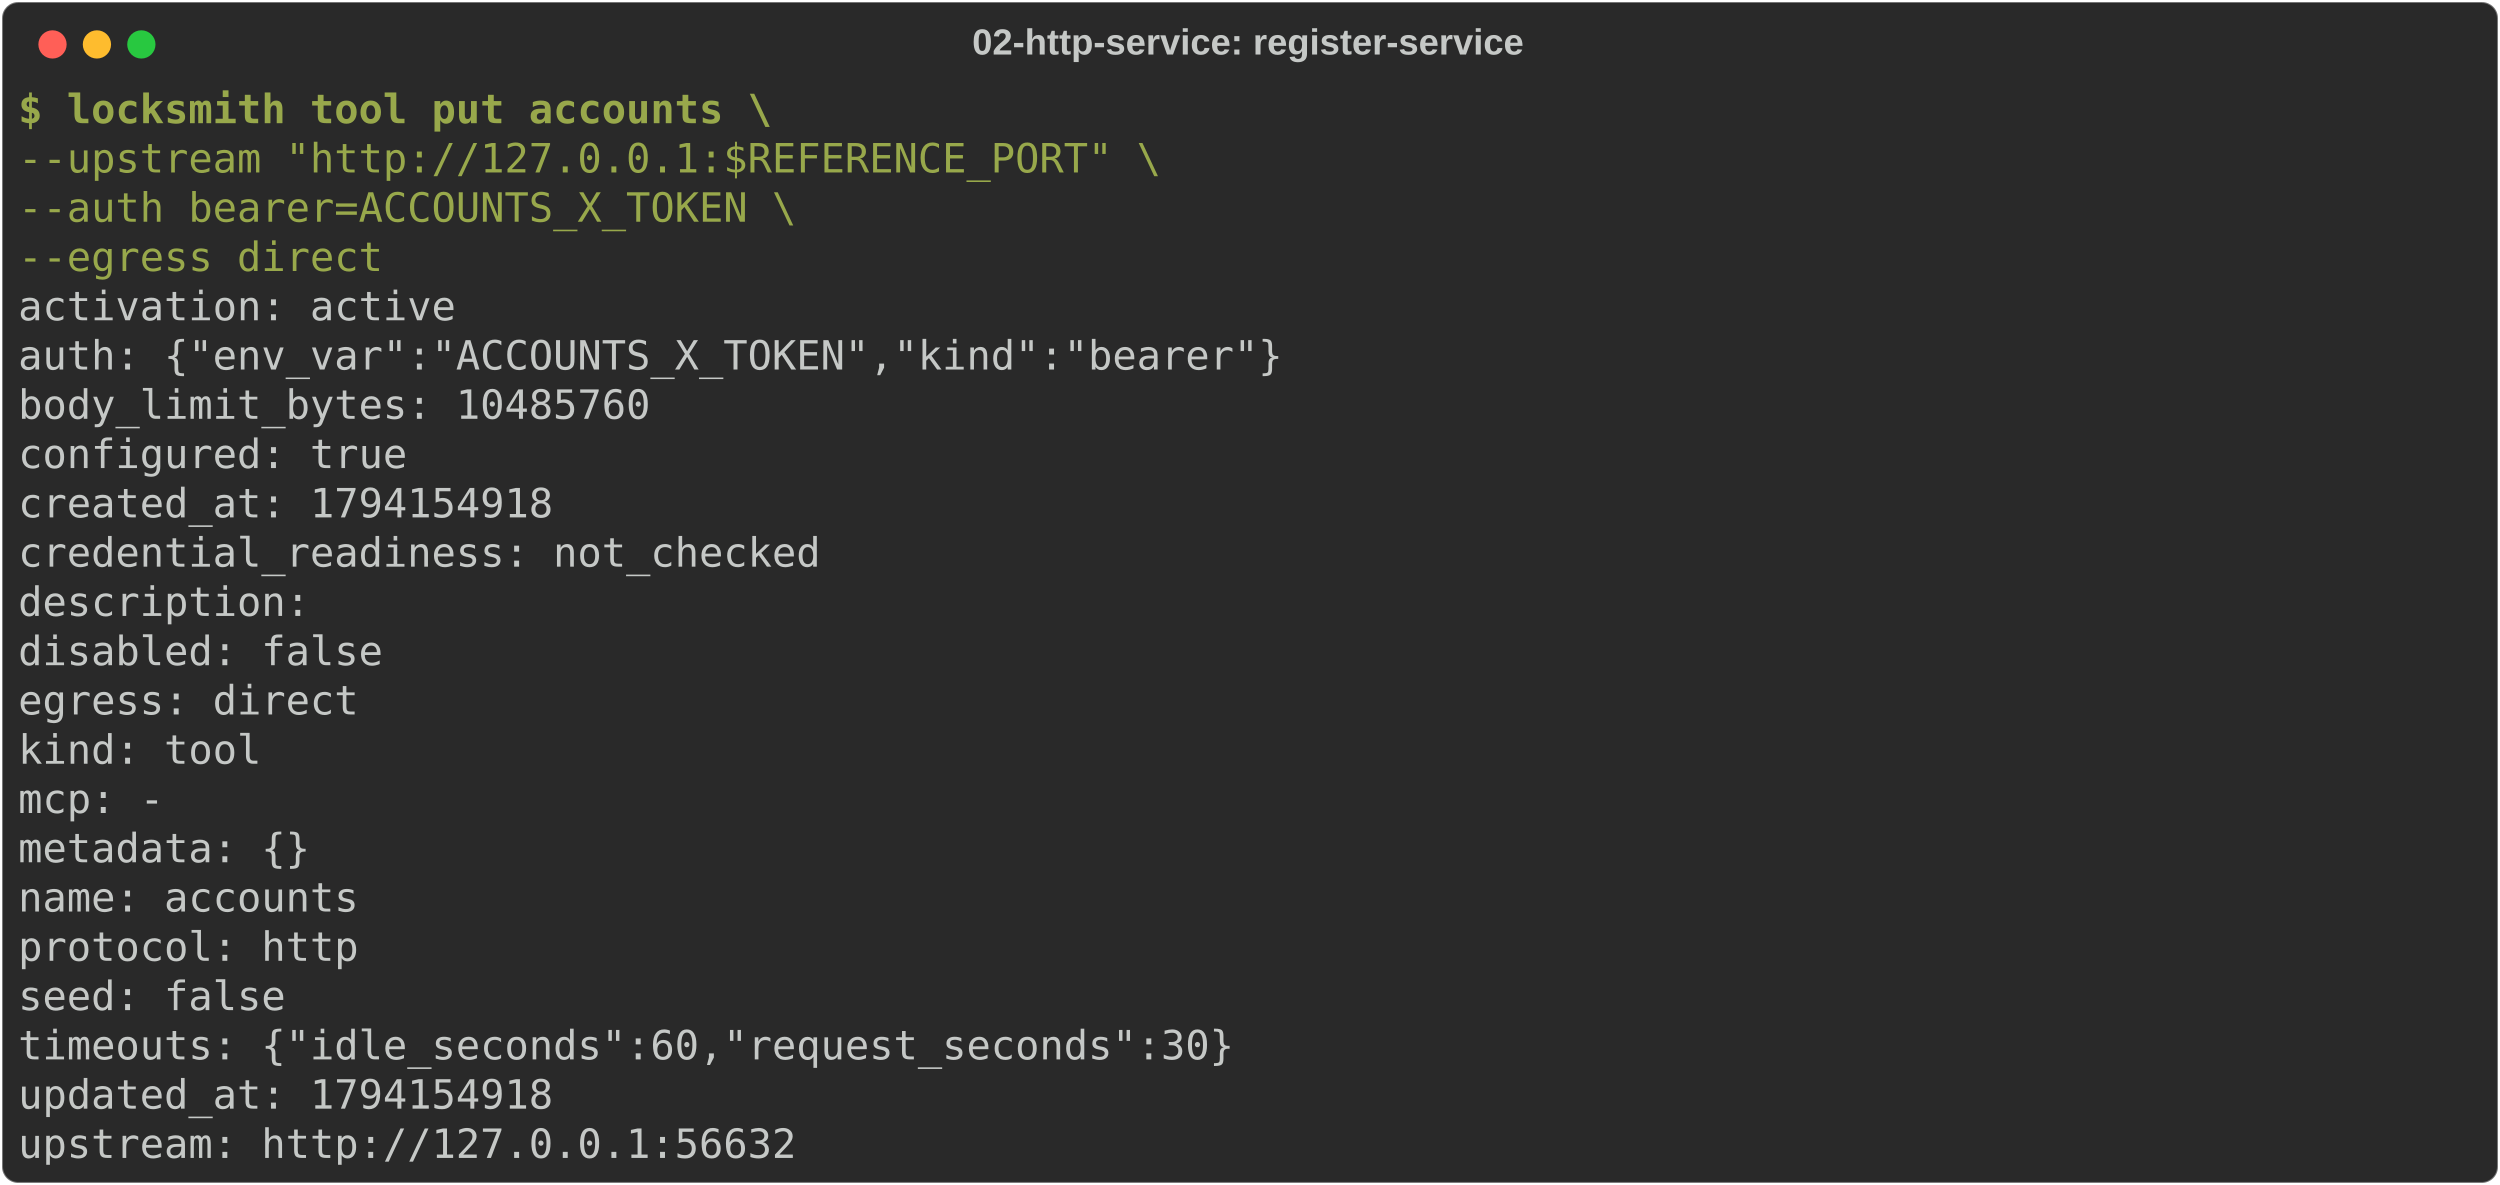
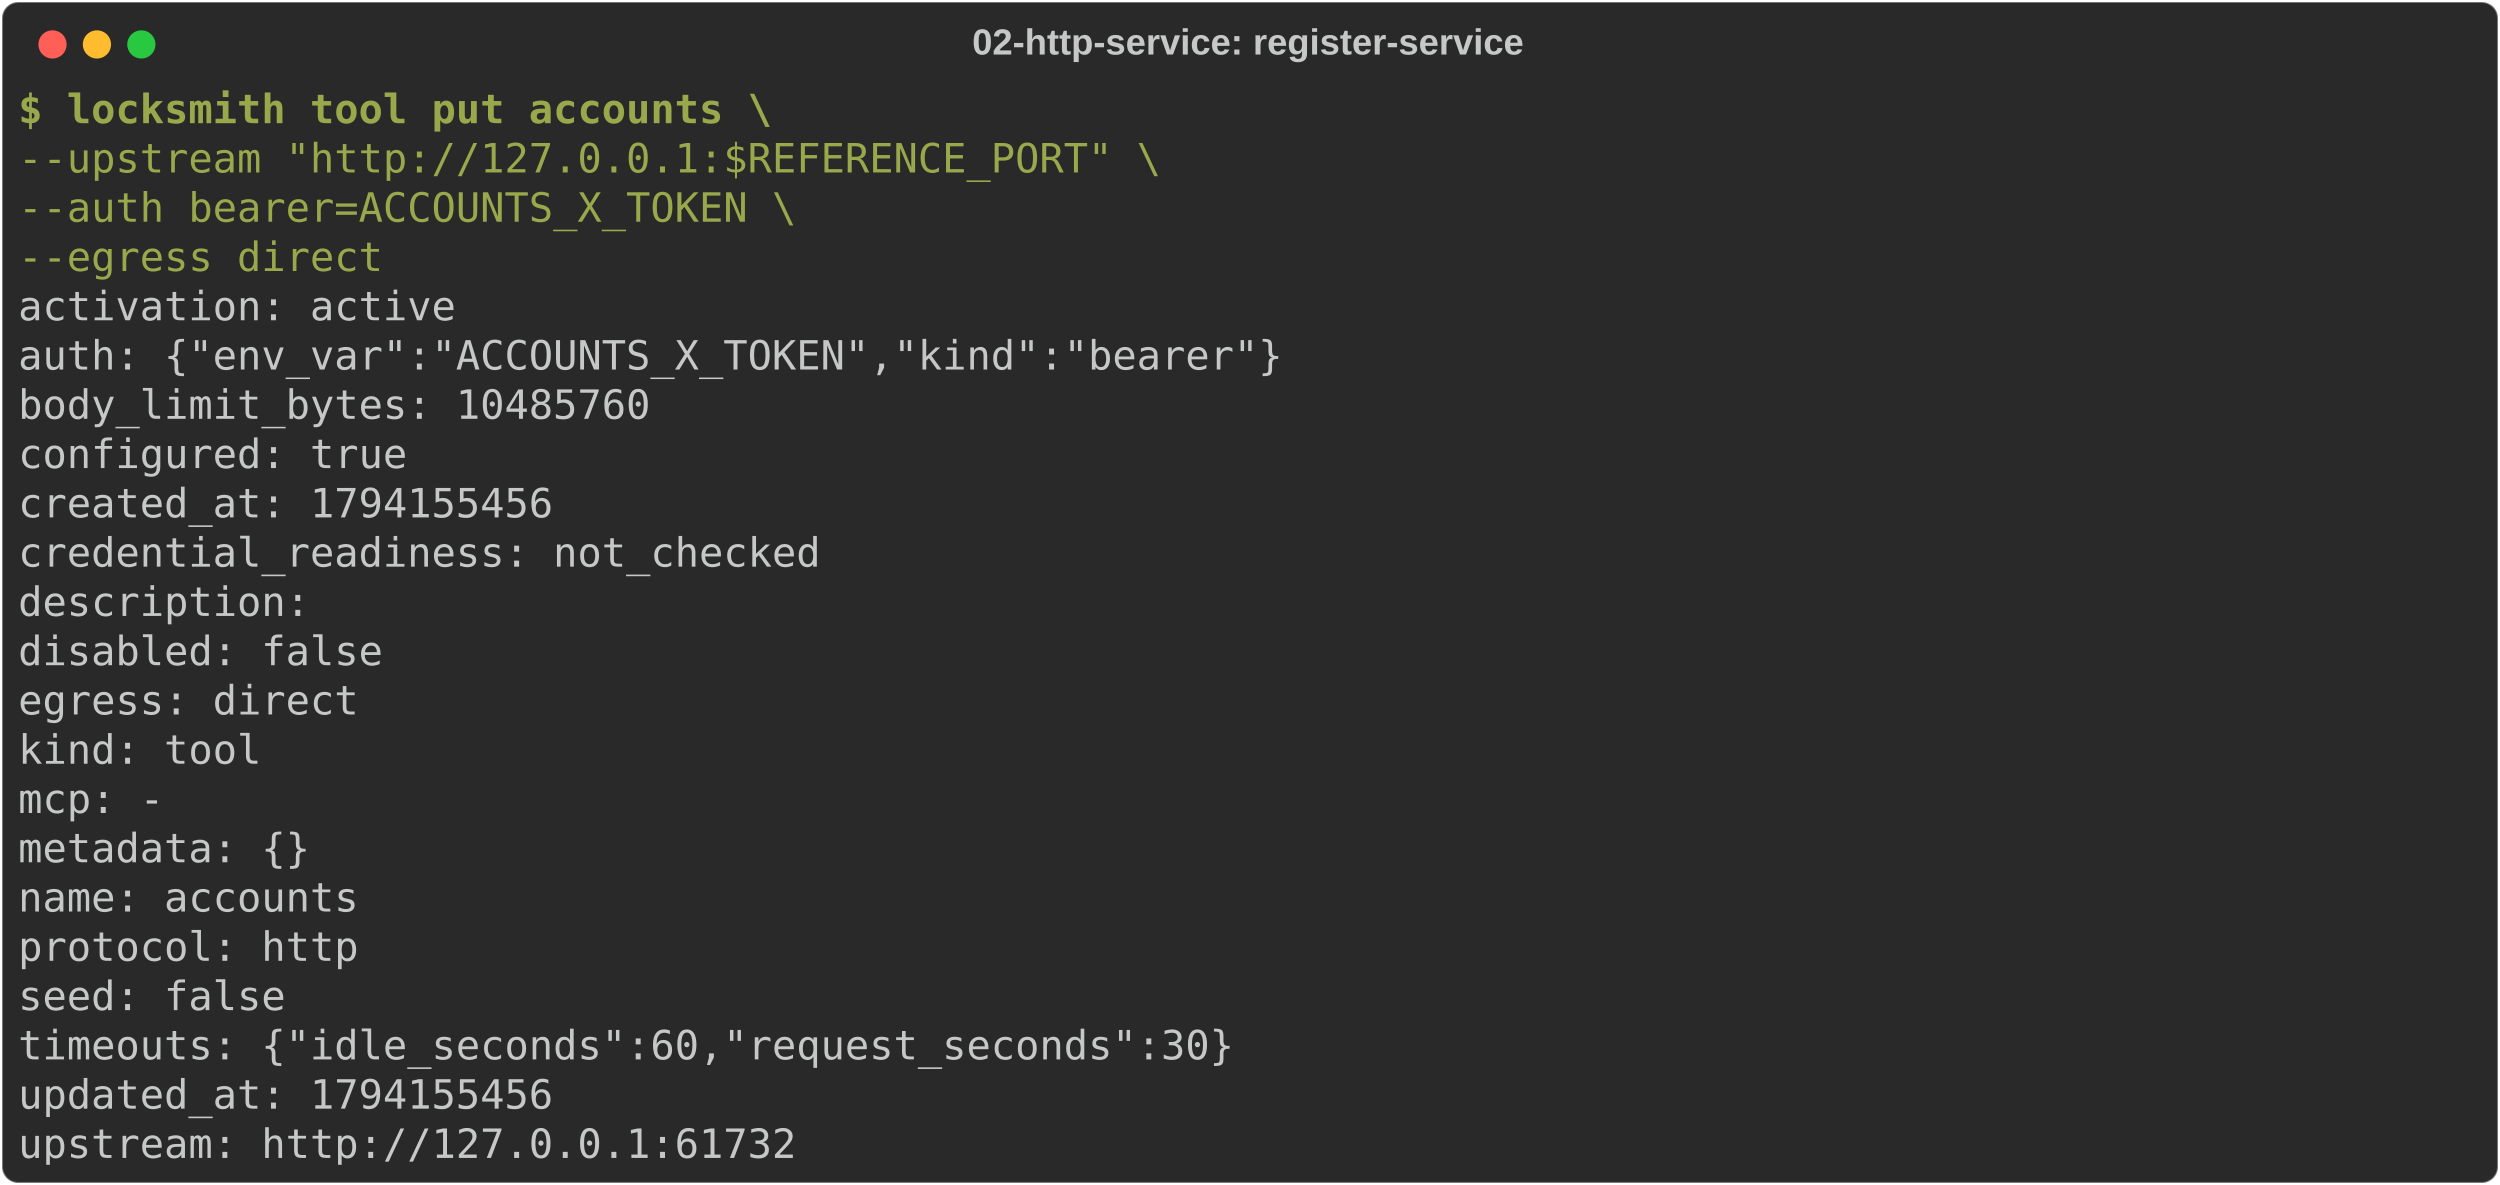
<svg xmlns="http://www.w3.org/2000/svg" class="rich-terminal" viewBox="0 0 1238 586.8">
  <style>

    @font-face {
        font-family: "Fira Code";
        src: local("FiraCode-Regular"),
                url("https://cdnjs.cloudflare.com/ajax/libs/firacode/6.2.0/woff2/FiraCode-Regular.woff2") format("woff2"),
                url("https://cdnjs.cloudflare.com/ajax/libs/firacode/6.2.0/woff/FiraCode-Regular.woff") format("woff");
        font-style: normal;
        font-weight: 400;
    }
    @font-face {
        font-family: "Fira Code";
        src: local("FiraCode-Bold"),
                url("https://cdnjs.cloudflare.com/ajax/libs/firacode/6.2.0/woff2/FiraCode-Bold.woff2") format("woff2"),
                url("https://cdnjs.cloudflare.com/ajax/libs/firacode/6.2.0/woff/FiraCode-Bold.woff") format("woff");
        font-style: bold;
        font-weight: 700;
    }

-     .terminal-1845933707-matrix {
+     .terminal-1741993604-matrix {
        font-family: Fira Code, monospace;
        font-size: 20px;
        line-height: 24.4px;
        font-variant-east-asian: full-width;
    }

-     .terminal-1845933707-title {
+     .terminal-1741993604-title {
        font-size: 18px;
        font-weight: bold;
        font-family: arial;
    }

-     .terminal-1845933707-r1 { fill: #98a84b;font-weight: bold }
- .terminal-1845933707-r2 { fill: #c5c8c6 }
- .terminal-1845933707-r3 { fill: #98a84b }
+     .terminal-1741993604-r1 { fill: #98a84b;font-weight: bold }
+ .terminal-1741993604-r2 { fill: #c5c8c6 }
+ .terminal-1741993604-r3 { fill: #98a84b }
    </style>
  <defs>
-     <clipPath id="terminal-1845933707-clip-terminal">
+     <clipPath id="terminal-1741993604-clip-terminal">
      <rect x="0" y="0" width="1219.0" height="535.8" />
    </clipPath>
-     <clipPath id="terminal-1845933707-line-0">
+     <clipPath id="terminal-1741993604-line-0">
      <rect x="0" y="1.5" width="1220" height="24.65" />
    </clipPath>
-     <clipPath id="terminal-1845933707-line-1">
+     <clipPath id="terminal-1741993604-line-1">
      <rect x="0" y="25.9" width="1220" height="24.65" />
    </clipPath>
-     <clipPath id="terminal-1845933707-line-2">
+     <clipPath id="terminal-1741993604-line-2">
      <rect x="0" y="50.3" width="1220" height="24.65" />
    </clipPath>
-     <clipPath id="terminal-1845933707-line-3">
+     <clipPath id="terminal-1741993604-line-3">
      <rect x="0" y="74.7" width="1220" height="24.65" />
    </clipPath>
-     <clipPath id="terminal-1845933707-line-4">
+     <clipPath id="terminal-1741993604-line-4">
      <rect x="0" y="99.1" width="1220" height="24.65" />
    </clipPath>
-     <clipPath id="terminal-1845933707-line-5">
+     <clipPath id="terminal-1741993604-line-5">
      <rect x="0" y="123.5" width="1220" height="24.65" />
    </clipPath>
-     <clipPath id="terminal-1845933707-line-6">
+     <clipPath id="terminal-1741993604-line-6">
      <rect x="0" y="147.9" width="1220" height="24.65" />
    </clipPath>
-     <clipPath id="terminal-1845933707-line-7">
+     <clipPath id="terminal-1741993604-line-7">
      <rect x="0" y="172.3" width="1220" height="24.65" />
    </clipPath>
-     <clipPath id="terminal-1845933707-line-8">
+     <clipPath id="terminal-1741993604-line-8">
      <rect x="0" y="196.7" width="1220" height="24.65" />
    </clipPath>
-     <clipPath id="terminal-1845933707-line-9">
+     <clipPath id="terminal-1741993604-line-9">
      <rect x="0" y="221.1" width="1220" height="24.65" />
    </clipPath>
-     <clipPath id="terminal-1845933707-line-10">
+     <clipPath id="terminal-1741993604-line-10">
      <rect x="0" y="245.5" width="1220" height="24.65" />
    </clipPath>
-     <clipPath id="terminal-1845933707-line-11">
+     <clipPath id="terminal-1741993604-line-11">
      <rect x="0" y="269.9" width="1220" height="24.65" />
    </clipPath>
-     <clipPath id="terminal-1845933707-line-12">
+     <clipPath id="terminal-1741993604-line-12">
      <rect x="0" y="294.3" width="1220" height="24.65" />
    </clipPath>
-     <clipPath id="terminal-1845933707-line-13">
+     <clipPath id="terminal-1741993604-line-13">
      <rect x="0" y="318.7" width="1220" height="24.65" />
    </clipPath>
-     <clipPath id="terminal-1845933707-line-14">
+     <clipPath id="terminal-1741993604-line-14">
      <rect x="0" y="343.1" width="1220" height="24.65" />
    </clipPath>
-     <clipPath id="terminal-1845933707-line-15">
+     <clipPath id="terminal-1741993604-line-15">
      <rect x="0" y="367.5" width="1220" height="24.65" />
    </clipPath>
-     <clipPath id="terminal-1845933707-line-16">
+     <clipPath id="terminal-1741993604-line-16">
      <rect x="0" y="391.9" width="1220" height="24.65" />
    </clipPath>
-     <clipPath id="terminal-1845933707-line-17">
+     <clipPath id="terminal-1741993604-line-17">
      <rect x="0" y="416.3" width="1220" height="24.65" />
    </clipPath>
-     <clipPath id="terminal-1845933707-line-18">
+     <clipPath id="terminal-1741993604-line-18">
      <rect x="0" y="440.7" width="1220" height="24.65" />
    </clipPath>
-     <clipPath id="terminal-1845933707-line-19">
+     <clipPath id="terminal-1741993604-line-19">
      <rect x="0" y="465.1" width="1220" height="24.65" />
    </clipPath>
-     <clipPath id="terminal-1845933707-line-20">
+     <clipPath id="terminal-1741993604-line-20">
      <rect x="0" y="489.5" width="1220" height="24.65" />
    </clipPath>
  </defs>
  <rect fill="#292929" stroke="rgba(255,255,255,0.35)" stroke-width="1" x="1" y="1" width="1236" height="584.8" rx="8" />
-   <text class="terminal-1845933707-title" fill="#c5c8c6" text-anchor="middle" x="618" y="27">02-http-service: register-service</text>
+   <text class="terminal-1741993604-title" fill="#c5c8c6" text-anchor="middle" x="618" y="27">02-http-service: register-service</text>
  <g transform="translate(26,22)">
    <circle cx="0" cy="0" r="7" fill="#ff5f57" />
    <circle cx="22" cy="0" r="7" fill="#febc2e" />
    <circle cx="44" cy="0" r="7" fill="#28c840" />
  </g>
-   <g transform="translate(9, 41)" clip-path="url(#terminal-1845933707-clip-terminal)">
-     <g class="terminal-1845933707-matrix">
-       <text class="terminal-1845933707-r1" x="0" y="20" textLength="378.2" clip-path="url(#terminal-1845933707-line-0)">$ locksmith tool put accounts \</text>
-       <text class="terminal-1845933707-r2" x="1220" y="20" textLength="12.2" clip-path="url(#terminal-1845933707-line-0)">
+   <g transform="translate(9, 41)" clip-path="url(#terminal-1741993604-clip-terminal)">
+     <g class="terminal-1741993604-matrix">
+       <text class="terminal-1741993604-r1" x="0" y="20" textLength="378.2" clip-path="url(#terminal-1741993604-line-0)">$ locksmith tool put accounts \</text>
+       <text class="terminal-1741993604-r2" x="1220" y="20" textLength="12.2" clip-path="url(#terminal-1741993604-line-0)">
</text>
-       <text class="terminal-1845933707-r3" x="0" y="44.4" textLength="622.2" clip-path="url(#terminal-1845933707-line-1)">    --upstream "http://127.0.0.1:$REFERENCE_PORT" \</text>
-       <text class="terminal-1845933707-r2" x="1220" y="44.4" textLength="12.2" clip-path="url(#terminal-1845933707-line-1)">
+       <text class="terminal-1741993604-r3" x="0" y="44.4" textLength="622.2" clip-path="url(#terminal-1741993604-line-1)">    --upstream "http://127.0.0.1:$REFERENCE_PORT" \</text>
+       <text class="terminal-1741993604-r2" x="1220" y="44.4" textLength="12.2" clip-path="url(#terminal-1741993604-line-1)">
</text>
-       <text class="terminal-1845933707-r3" x="0" y="68.8" textLength="439.2" clip-path="url(#terminal-1845933707-line-2)">    --auth bearer=ACCOUNTS_X_TOKEN \</text>
-       <text class="terminal-1845933707-r2" x="1220" y="68.8" textLength="12.2" clip-path="url(#terminal-1845933707-line-2)">
+       <text class="terminal-1741993604-r3" x="0" y="68.8" textLength="439.2" clip-path="url(#terminal-1741993604-line-2)">    --auth bearer=ACCOUNTS_X_TOKEN \</text>
+       <text class="terminal-1741993604-r2" x="1220" y="68.8" textLength="12.2" clip-path="url(#terminal-1741993604-line-2)">
</text>
-       <text class="terminal-1845933707-r3" x="0" y="93.2" textLength="231.8" clip-path="url(#terminal-1845933707-line-3)">    --egress direct</text>
-       <text class="terminal-1845933707-r2" x="1220" y="93.2" textLength="12.2" clip-path="url(#terminal-1845933707-line-3)">
+       <text class="terminal-1741993604-r3" x="0" y="93.2" textLength="231.8" clip-path="url(#terminal-1741993604-line-3)">    --egress direct</text>
+       <text class="terminal-1741993604-r2" x="1220" y="93.2" textLength="12.2" clip-path="url(#terminal-1741993604-line-3)">
</text>
-       <text class="terminal-1845933707-r2" x="0" y="117.6" textLength="219.6" clip-path="url(#terminal-1845933707-line-4)">activation: active</text>
-       <text class="terminal-1845933707-r2" x="1220" y="117.6" textLength="12.2" clip-path="url(#terminal-1845933707-line-4)">
+       <text class="terminal-1741993604-r2" x="0" y="117.6" textLength="219.6" clip-path="url(#terminal-1741993604-line-4)">activation: active</text>
+       <text class="terminal-1741993604-r2" x="1220" y="117.6" textLength="12.2" clip-path="url(#terminal-1741993604-line-4)">
</text>
-       <text class="terminal-1845933707-r2" x="0" y="142" textLength="634.4" clip-path="url(#terminal-1845933707-line-5)">auth: {"env_var":"ACCOUNTS_X_TOKEN","kind":"bearer"}</text>
-       <text class="terminal-1845933707-r2" x="1220" y="142" textLength="12.2" clip-path="url(#terminal-1845933707-line-5)">
+       <text class="terminal-1741993604-r2" x="0" y="142" textLength="634.4" clip-path="url(#terminal-1741993604-line-5)">auth: {"env_var":"ACCOUNTS_X_TOKEN","kind":"bearer"}</text>
+       <text class="terminal-1741993604-r2" x="1220" y="142" textLength="12.2" clip-path="url(#terminal-1741993604-line-5)">
</text>
-       <text class="terminal-1845933707-r2" x="0" y="166.4" textLength="317.2" clip-path="url(#terminal-1845933707-line-6)">body_limit_bytes: 10485760</text>
-       <text class="terminal-1845933707-r2" x="1220" y="166.4" textLength="12.2" clip-path="url(#terminal-1845933707-line-6)">
+       <text class="terminal-1741993604-r2" x="0" y="166.4" textLength="317.2" clip-path="url(#terminal-1741993604-line-6)">body_limit_bytes: 10485760</text>
+       <text class="terminal-1741993604-r2" x="1220" y="166.4" textLength="12.2" clip-path="url(#terminal-1741993604-line-6)">
</text>
-       <text class="terminal-1845933707-r2" x="0" y="190.8" textLength="195.2" clip-path="url(#terminal-1845933707-line-7)">configured: true</text>
-       <text class="terminal-1845933707-r2" x="1220" y="190.8" textLength="12.2" clip-path="url(#terminal-1845933707-line-7)">
+       <text class="terminal-1741993604-r2" x="0" y="190.8" textLength="195.2" clip-path="url(#terminal-1741993604-line-7)">configured: true</text>
+       <text class="terminal-1741993604-r2" x="1220" y="190.8" textLength="12.2" clip-path="url(#terminal-1741993604-line-7)">
</text>
-       <text class="terminal-1845933707-r2" x="0" y="215.2" textLength="268.4" clip-path="url(#terminal-1845933707-line-8)">created_at: 1794154918</text>
-       <text class="terminal-1845933707-r2" x="1220" y="215.2" textLength="12.2" clip-path="url(#terminal-1845933707-line-8)">
+       <text class="terminal-1741993604-r2" x="0" y="215.2" textLength="268.4" clip-path="url(#terminal-1741993604-line-8)">created_at: 1794155456</text>
+       <text class="terminal-1741993604-r2" x="1220" y="215.2" textLength="12.2" clip-path="url(#terminal-1741993604-line-8)">
</text>
-       <text class="terminal-1845933707-r2" x="0" y="239.6" textLength="402.6" clip-path="url(#terminal-1845933707-line-9)">credential_readiness: not_checked</text>
-       <text class="terminal-1845933707-r2" x="1220" y="239.6" textLength="12.2" clip-path="url(#terminal-1845933707-line-9)">
+       <text class="terminal-1741993604-r2" x="0" y="239.6" textLength="402.6" clip-path="url(#terminal-1741993604-line-9)">credential_readiness: not_checked</text>
+       <text class="terminal-1741993604-r2" x="1220" y="239.6" textLength="12.2" clip-path="url(#terminal-1741993604-line-9)">
</text>
-       <text class="terminal-1845933707-r2" x="0" y="264" textLength="158.6" clip-path="url(#terminal-1845933707-line-10)">description: </text>
-       <text class="terminal-1845933707-r2" x="1220" y="264" textLength="12.2" clip-path="url(#terminal-1845933707-line-10)">
+       <text class="terminal-1741993604-r2" x="0" y="264" textLength="158.6" clip-path="url(#terminal-1741993604-line-10)">description: </text>
+       <text class="terminal-1741993604-r2" x="1220" y="264" textLength="12.2" clip-path="url(#terminal-1741993604-line-10)">
</text>
-       <text class="terminal-1845933707-r2" x="0" y="288.4" textLength="183" clip-path="url(#terminal-1845933707-line-11)">disabled: false</text>
-       <text class="terminal-1845933707-r2" x="1220" y="288.4" textLength="12.2" clip-path="url(#terminal-1845933707-line-11)">
+       <text class="terminal-1741993604-r2" x="0" y="288.4" textLength="183" clip-path="url(#terminal-1741993604-line-11)">disabled: false</text>
+       <text class="terminal-1741993604-r2" x="1220" y="288.4" textLength="12.2" clip-path="url(#terminal-1741993604-line-11)">
</text>
-       <text class="terminal-1845933707-r2" x="0" y="312.8" textLength="170.8" clip-path="url(#terminal-1845933707-line-12)">egress: direct</text>
-       <text class="terminal-1845933707-r2" x="1220" y="312.8" textLength="12.2" clip-path="url(#terminal-1845933707-line-12)">
+       <text class="terminal-1741993604-r2" x="0" y="312.8" textLength="170.8" clip-path="url(#terminal-1741993604-line-12)">egress: direct</text>
+       <text class="terminal-1741993604-r2" x="1220" y="312.8" textLength="12.2" clip-path="url(#terminal-1741993604-line-12)">
</text>
-       <text class="terminal-1845933707-r2" x="0" y="337.2" textLength="122" clip-path="url(#terminal-1845933707-line-13)">kind: tool</text>
-       <text class="terminal-1845933707-r2" x="1220" y="337.2" textLength="12.2" clip-path="url(#terminal-1845933707-line-13)">
+       <text class="terminal-1741993604-r2" x="0" y="337.2" textLength="122" clip-path="url(#terminal-1741993604-line-13)">kind: tool</text>
+       <text class="terminal-1741993604-r2" x="1220" y="337.2" textLength="12.2" clip-path="url(#terminal-1741993604-line-13)">
</text>
-       <text class="terminal-1845933707-r2" x="0" y="361.6" textLength="73.2" clip-path="url(#terminal-1845933707-line-14)">mcp: -</text>
-       <text class="terminal-1845933707-r2" x="1220" y="361.6" textLength="12.2" clip-path="url(#terminal-1845933707-line-14)">
+       <text class="terminal-1741993604-r2" x="0" y="361.6" textLength="73.2" clip-path="url(#terminal-1741993604-line-14)">mcp: -</text>
+       <text class="terminal-1741993604-r2" x="1220" y="361.6" textLength="12.2" clip-path="url(#terminal-1741993604-line-14)">
</text>
-       <text class="terminal-1845933707-r2" x="0" y="386" textLength="146.4" clip-path="url(#terminal-1845933707-line-15)">metadata: {}</text>
-       <text class="terminal-1845933707-r2" x="1220" y="386" textLength="12.2" clip-path="url(#terminal-1845933707-line-15)">
+       <text class="terminal-1741993604-r2" x="0" y="386" textLength="146.4" clip-path="url(#terminal-1741993604-line-15)">metadata: {}</text>
+       <text class="terminal-1741993604-r2" x="1220" y="386" textLength="12.2" clip-path="url(#terminal-1741993604-line-15)">
</text>
-       <text class="terminal-1845933707-r2" x="0" y="410.4" textLength="170.8" clip-path="url(#terminal-1845933707-line-16)">name: accounts</text>
-       <text class="terminal-1845933707-r2" x="1220" y="410.4" textLength="12.2" clip-path="url(#terminal-1845933707-line-16)">
+       <text class="terminal-1741993604-r2" x="0" y="410.4" textLength="170.8" clip-path="url(#terminal-1741993604-line-16)">name: accounts</text>
+       <text class="terminal-1741993604-r2" x="1220" y="410.4" textLength="12.2" clip-path="url(#terminal-1741993604-line-16)">
</text>
-       <text class="terminal-1845933707-r2" x="0" y="434.8" textLength="170.8" clip-path="url(#terminal-1845933707-line-17)">protocol: http</text>
-       <text class="terminal-1845933707-r2" x="1220" y="434.8" textLength="12.2" clip-path="url(#terminal-1845933707-line-17)">
+       <text class="terminal-1741993604-r2" x="0" y="434.8" textLength="170.8" clip-path="url(#terminal-1741993604-line-17)">protocol: http</text>
+       <text class="terminal-1741993604-r2" x="1220" y="434.8" textLength="12.2" clip-path="url(#terminal-1741993604-line-17)">
</text>
-       <text class="terminal-1845933707-r2" x="0" y="459.2" textLength="134.2" clip-path="url(#terminal-1845933707-line-18)">seed: false</text>
-       <text class="terminal-1845933707-r2" x="1220" y="459.2" textLength="12.2" clip-path="url(#terminal-1845933707-line-18)">
+       <text class="terminal-1741993604-r2" x="0" y="459.2" textLength="134.2" clip-path="url(#terminal-1741993604-line-18)">seed: false</text>
+       <text class="terminal-1741993604-r2" x="1220" y="459.2" textLength="12.2" clip-path="url(#terminal-1741993604-line-18)">
</text>
-       <text class="terminal-1845933707-r2" x="0" y="483.6" textLength="610" clip-path="url(#terminal-1845933707-line-19)">timeouts: {"idle_seconds":60,"request_seconds":30}</text>
-       <text class="terminal-1845933707-r2" x="1220" y="483.6" textLength="12.2" clip-path="url(#terminal-1845933707-line-19)">
+       <text class="terminal-1741993604-r2" x="0" y="483.6" textLength="610" clip-path="url(#terminal-1741993604-line-19)">timeouts: {"idle_seconds":60,"request_seconds":30}</text>
+       <text class="terminal-1741993604-r2" x="1220" y="483.6" textLength="12.2" clip-path="url(#terminal-1741993604-line-19)">
</text>
-       <text class="terminal-1845933707-r2" x="0" y="508" textLength="268.4" clip-path="url(#terminal-1845933707-line-20)">updated_at: 1794154918</text>
-       <text class="terminal-1845933707-r2" x="1220" y="508" textLength="12.2" clip-path="url(#terminal-1845933707-line-20)">
+       <text class="terminal-1741993604-r2" x="0" y="508" textLength="268.4" clip-path="url(#terminal-1741993604-line-20)">updated_at: 1794155456</text>
+       <text class="terminal-1741993604-r2" x="1220" y="508" textLength="12.2" clip-path="url(#terminal-1741993604-line-20)">
</text>
-       <text class="terminal-1845933707-r2" x="0" y="532.4" textLength="390.4" clip-path="url(#terminal-1845933707-line-21)">upstream: http://127.0.0.1:56632</text>
-       <text class="terminal-1845933707-r2" x="1220" y="532.4" textLength="12.2" clip-path="url(#terminal-1845933707-line-21)">
+       <text class="terminal-1741993604-r2" x="0" y="532.4" textLength="390.4" clip-path="url(#terminal-1741993604-line-21)">upstream: http://127.0.0.1:61732</text>
+       <text class="terminal-1741993604-r2" x="1220" y="532.4" textLength="12.2" clip-path="url(#terminal-1741993604-line-21)">
</text>
    </g>
  </g>
</svg>
